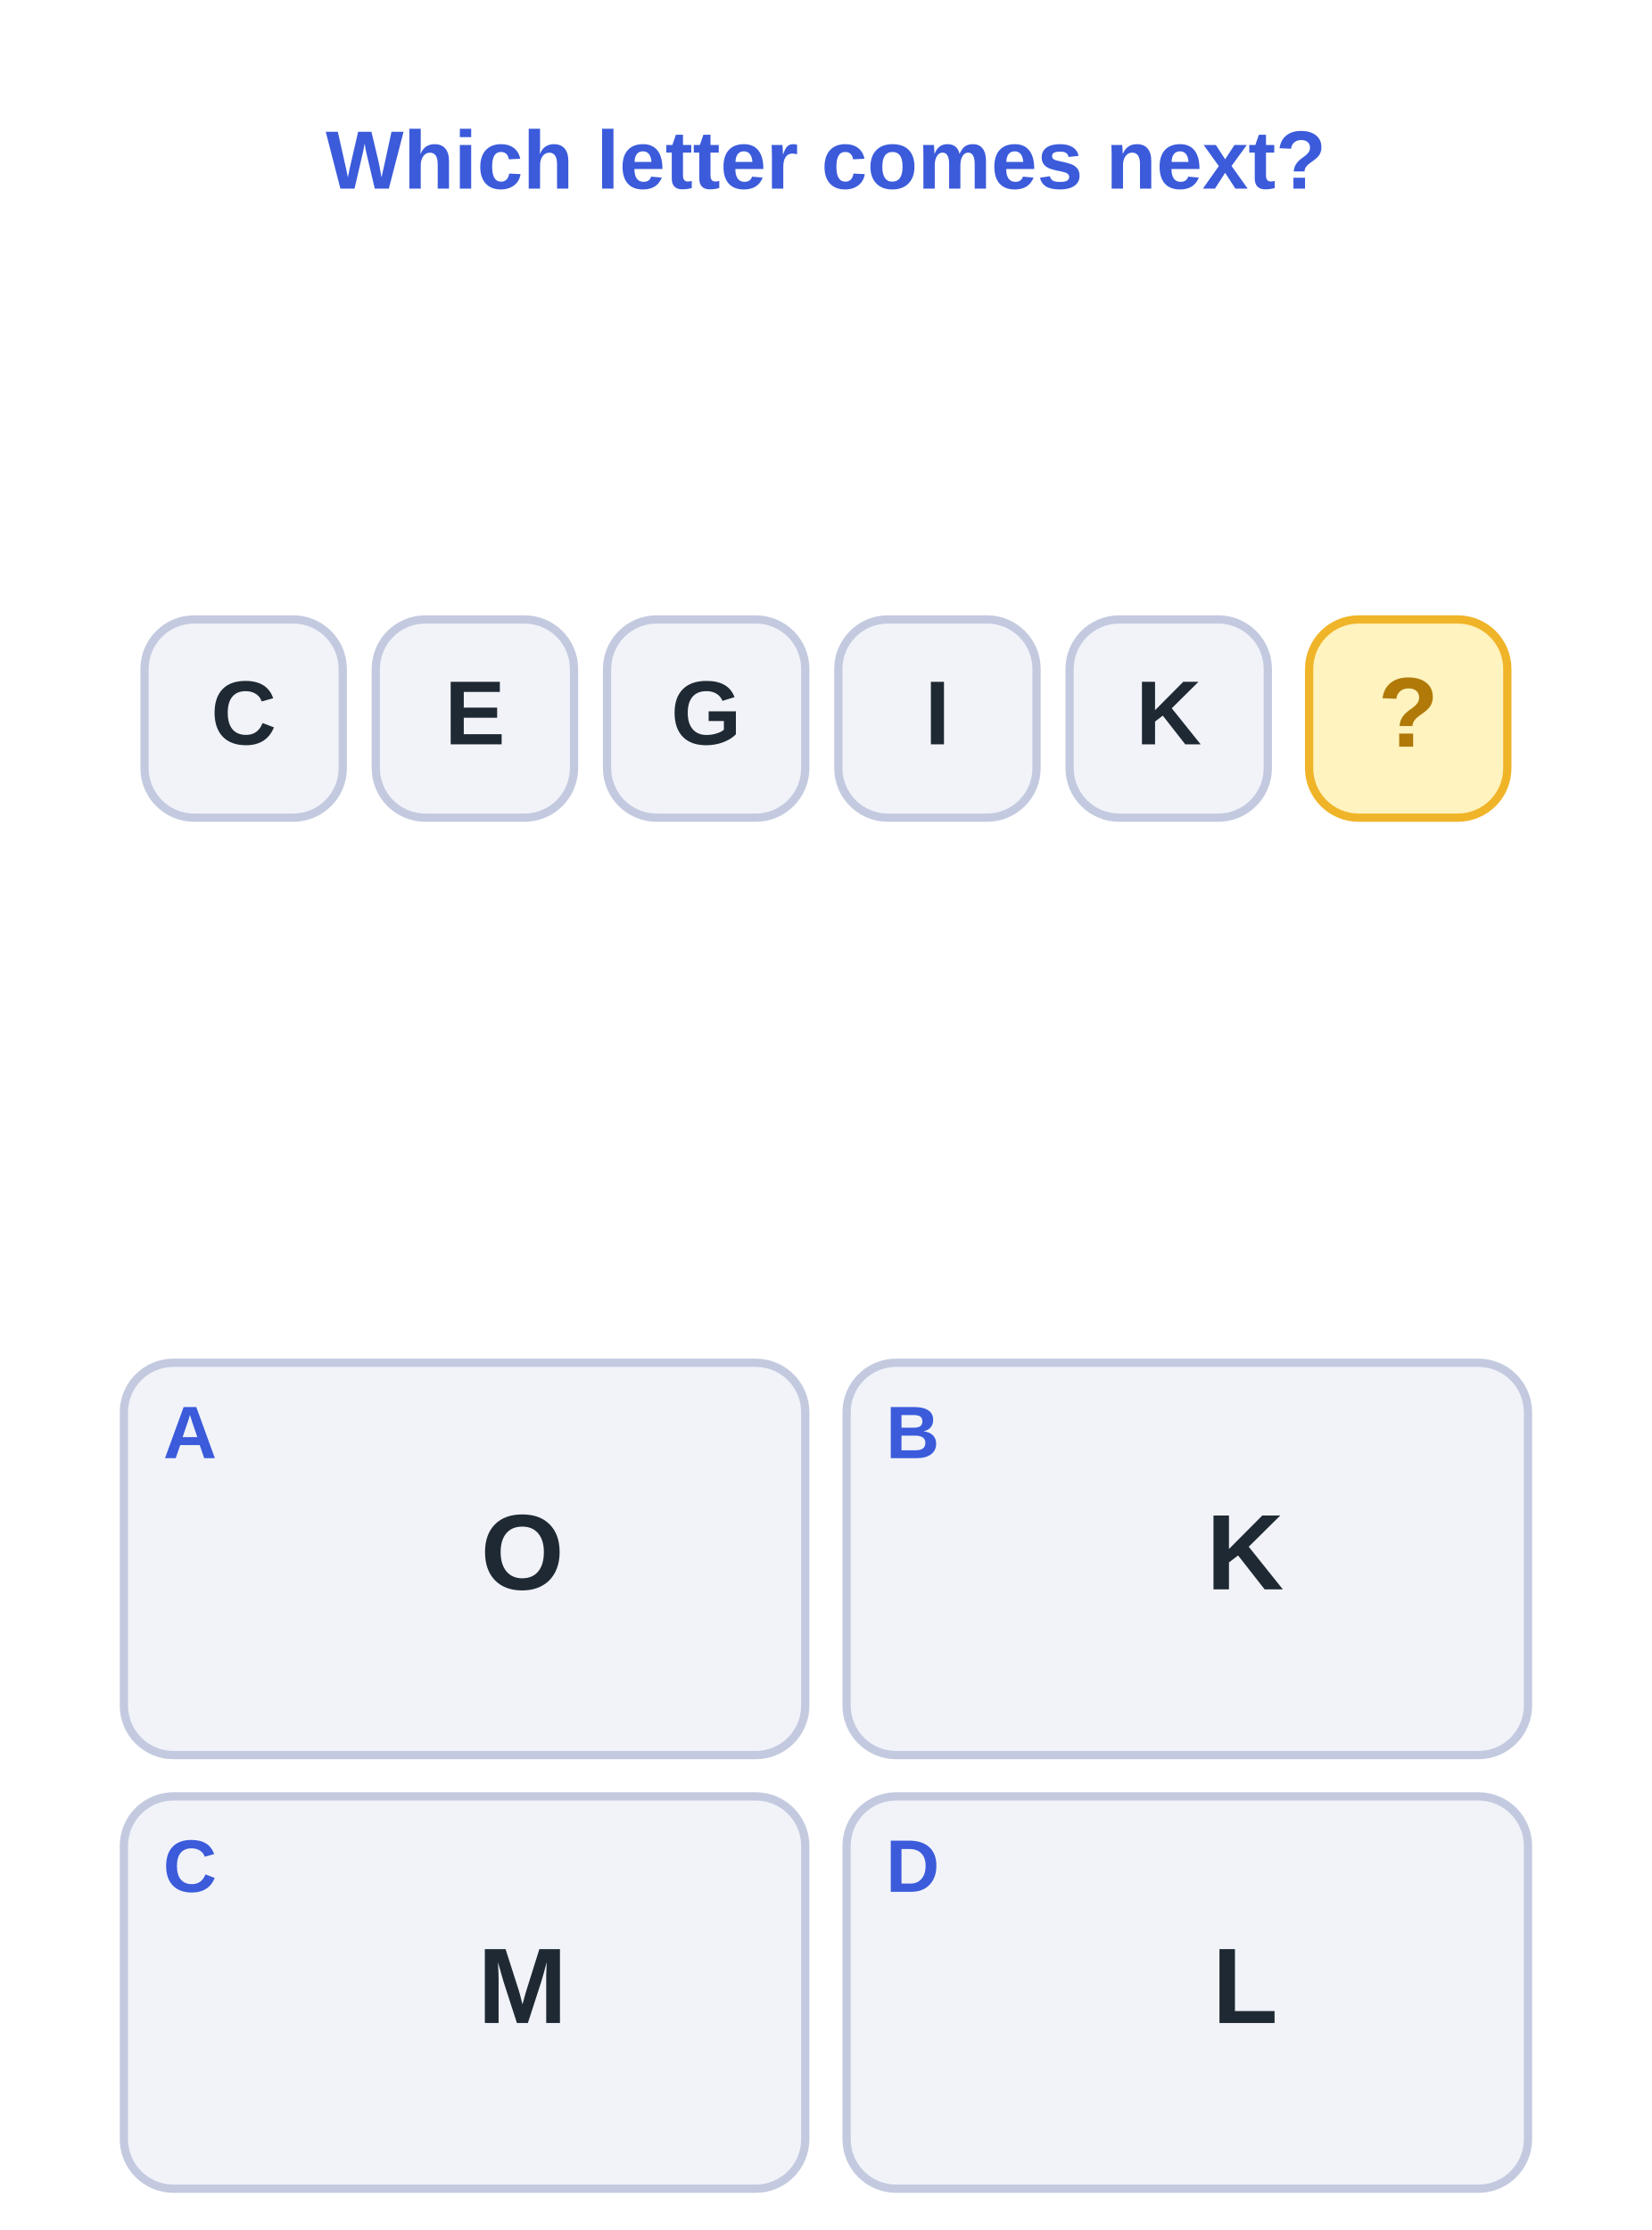
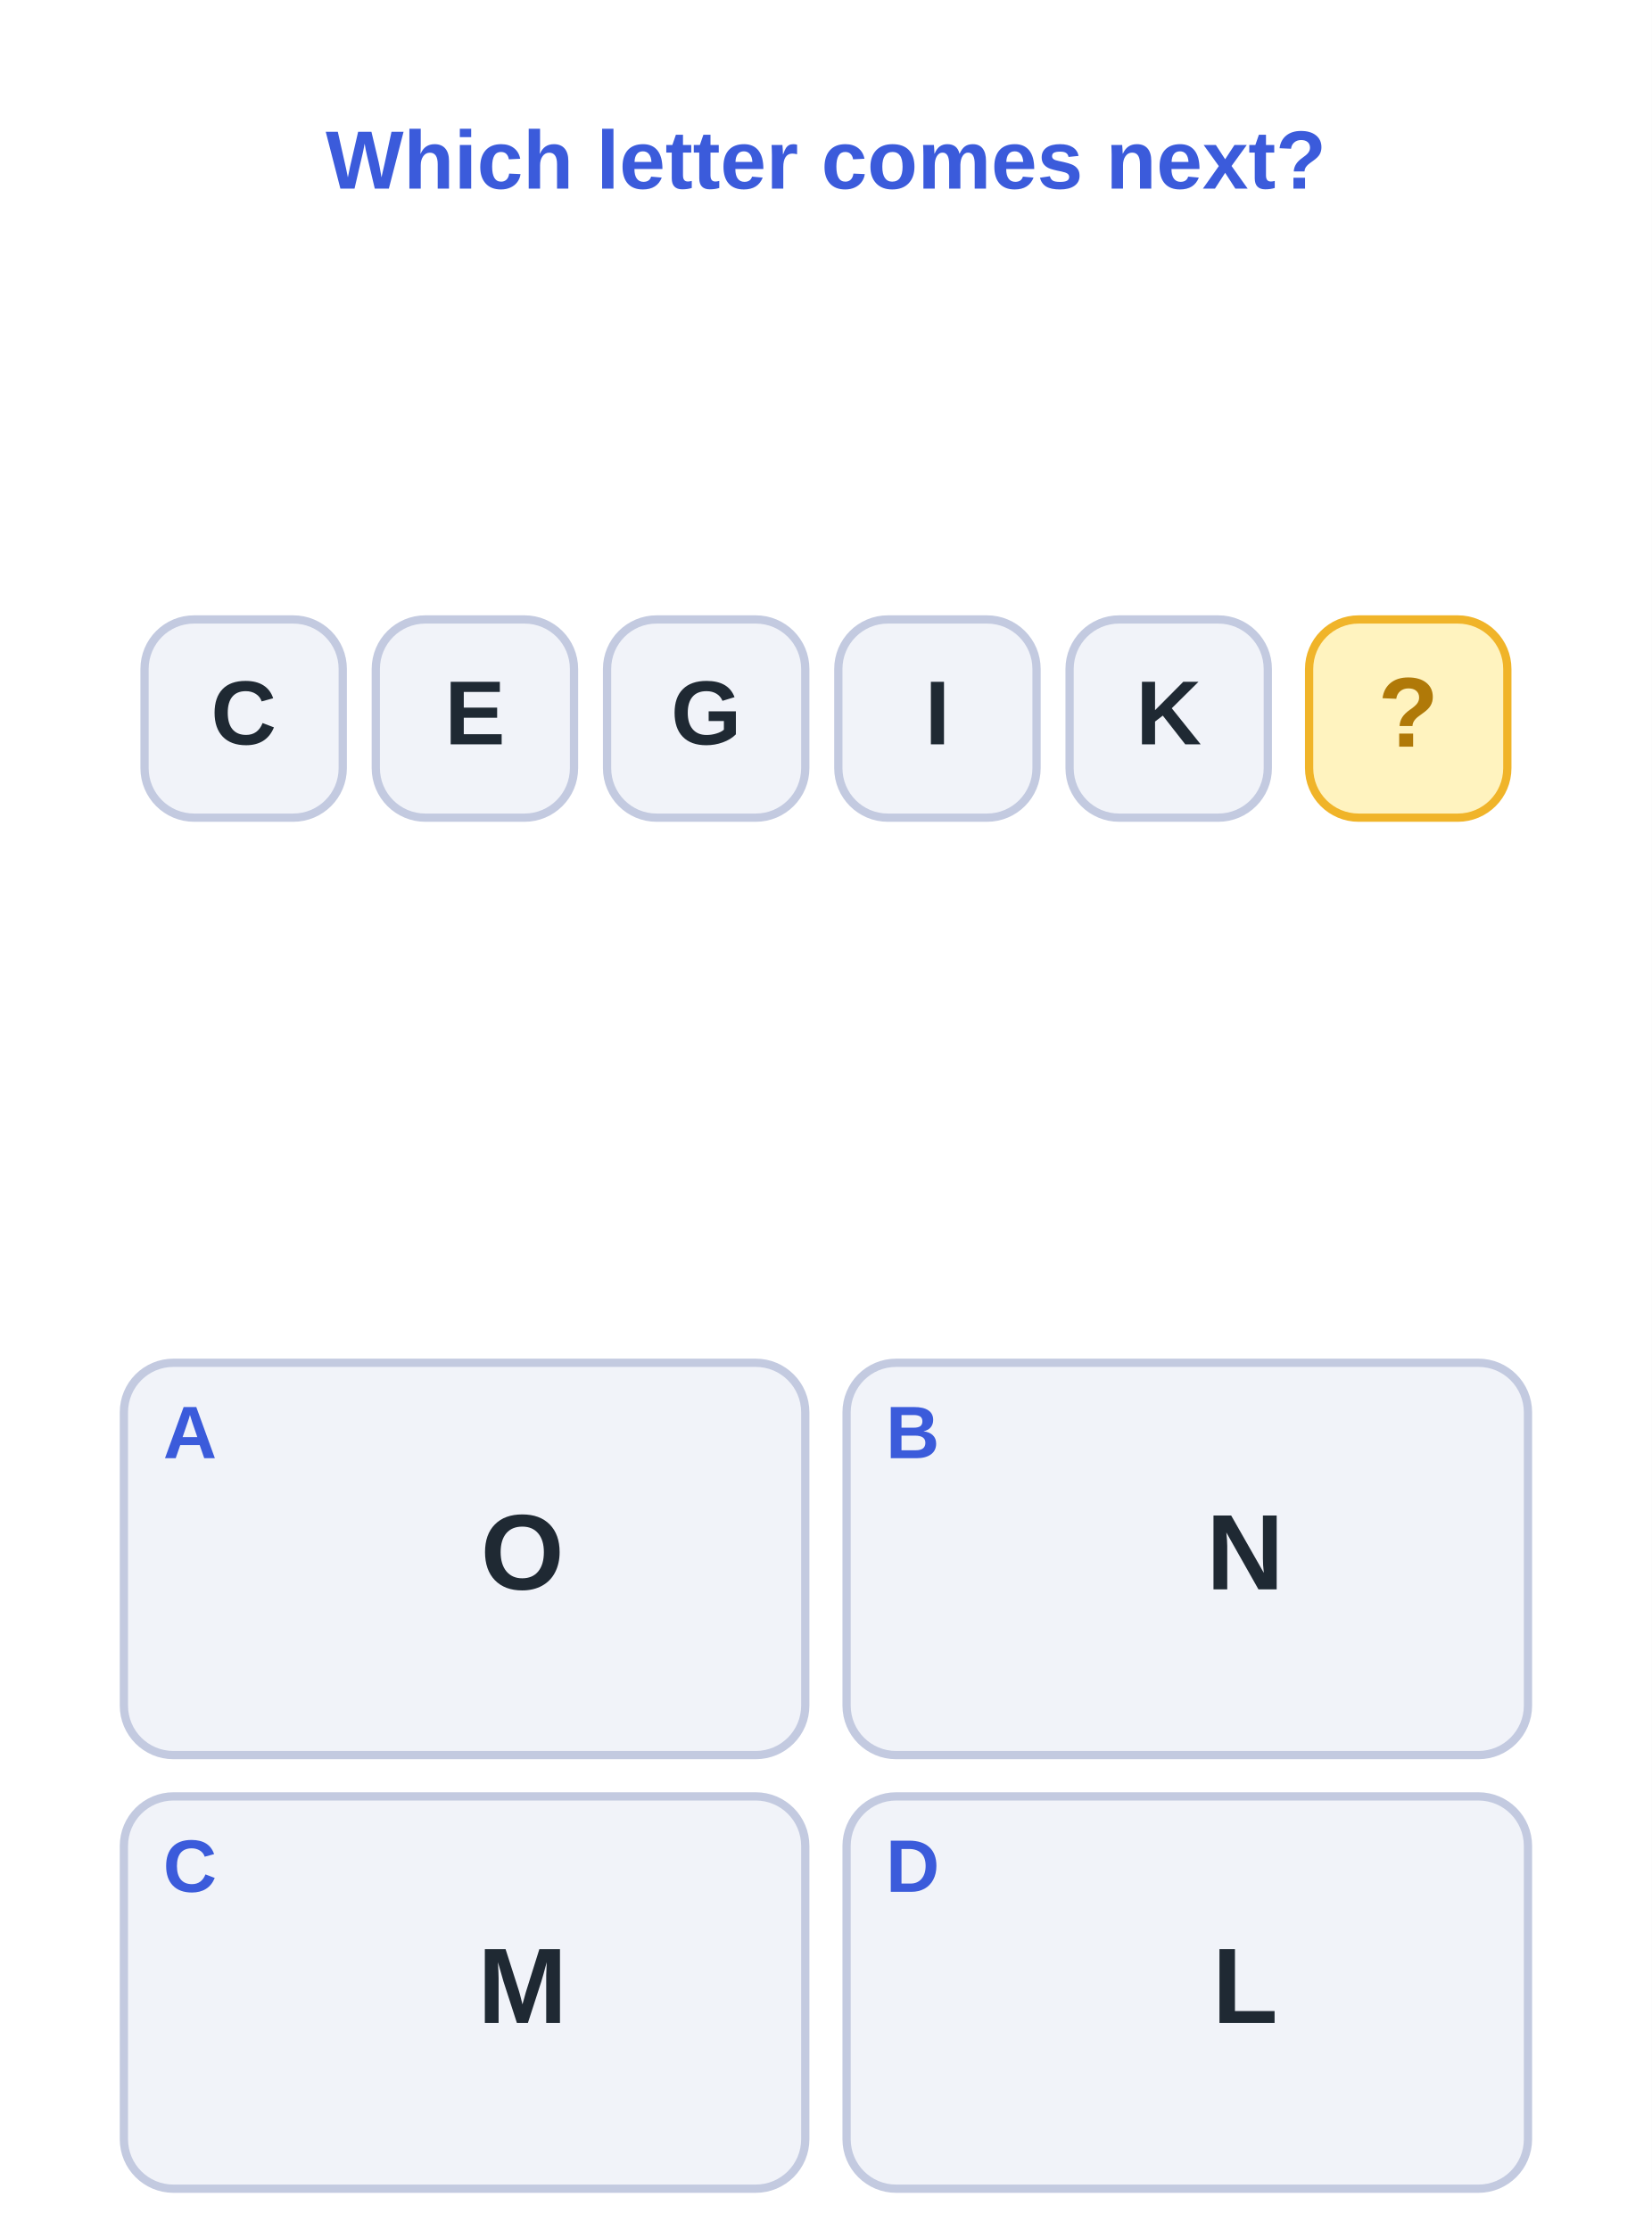
<svg xmlns="http://www.w3.org/2000/svg" viewBox="0 0 400 540" width="400" height="540" font-family="Verdana,Arial,sans-serif">
  <rect x="0" y="0" width="400" height="540" fill="#ffffff" />
  <text x="200.0" y="40" font-size="20" fill="#3b5bdb" text-anchor="middle" font-weight="bold" dominant-baseline="middle">Which letter comes next?</text>
  <rect x="35.0" y="150" width="48" height="48" rx="12" fill="#f1f3f9" stroke="#c3cae0" stroke-width="2" />
  <text x="59.0" y="174" font-size="22" fill="#1f2933" text-anchor="middle" font-weight="bold" dominant-baseline="middle">C</text>
  <rect x="91.0" y="150" width="48" height="48" rx="12" fill="#f1f3f9" stroke="#c3cae0" stroke-width="2" />
  <text x="115.0" y="174" font-size="22" fill="#1f2933" text-anchor="middle" font-weight="bold" dominant-baseline="middle">E</text>
  <rect x="147.0" y="150" width="48" height="48" rx="12" fill="#f1f3f9" stroke="#c3cae0" stroke-width="2" />
  <text x="171.0" y="174" font-size="22" fill="#1f2933" text-anchor="middle" font-weight="bold" dominant-baseline="middle">G</text>
  <rect x="203.0" y="150" width="48" height="48" rx="12" fill="#f1f3f9" stroke="#c3cae0" stroke-width="2" />
  <text x="227.0" y="174" font-size="22" fill="#1f2933" text-anchor="middle" font-weight="bold" dominant-baseline="middle">I</text>
  <rect x="259.0" y="150" width="48" height="48" rx="12" fill="#f1f3f9" stroke="#c3cae0" stroke-width="2" />
  <text x="283.0" y="174" font-size="22" fill="#1f2933" text-anchor="middle" font-weight="bold" dominant-baseline="middle">K</text>
  <rect x="317.0" y="150" width="48" height="48" rx="12" fill="#fff3bf" stroke="#f0b429" stroke-width="2" />
  <text x="341.0" y="174" font-size="24" fill="#b07908" text-anchor="middle" font-weight="bold" dominant-baseline="middle">?</text>
  <rect x="30" y="330" width="165" height="95" rx="12" fill="#f1f3f9" stroke="#c3cae0" stroke-width="2" />
  <text x="46" y="348" font-size="18" fill="#3b5bdb" text-anchor="middle" font-weight="bold" dominant-baseline="middle">A</text>
  <text x="126.5" y="377.5" font-size="26" fill="#1f2933" text-anchor="middle" font-weight="bold" dominant-baseline="middle">O</text>
  <rect x="205" y="330" width="165" height="95" rx="12" fill="#f1f3f9" stroke="#c3cae0" stroke-width="2" />
  <text x="221" y="348" font-size="18" fill="#3b5bdb" text-anchor="middle" font-weight="bold" dominant-baseline="middle">B</text>
-   <text x="301.5" y="377.5" font-size="26" fill="#1f2933" text-anchor="middle" font-weight="bold" dominant-baseline="middle">K</text>
+   <text x="301.5" y="377.5" font-size="26" fill="#1f2933" text-anchor="middle" font-weight="bold" dominant-baseline="middle">N</text>
  <rect x="30" y="435" width="165" height="95" rx="12" fill="#f1f3f9" stroke="#c3cae0" stroke-width="2" />
  <text x="46" y="453" font-size="18" fill="#3b5bdb" text-anchor="middle" font-weight="bold" dominant-baseline="middle">C</text>
  <text x="126.5" y="482.5" font-size="26" fill="#1f2933" text-anchor="middle" font-weight="bold" dominant-baseline="middle">M</text>
  <rect x="205" y="435" width="165" height="95" rx="12" fill="#f1f3f9" stroke="#c3cae0" stroke-width="2" />
  <text x="221" y="453" font-size="18" fill="#3b5bdb" text-anchor="middle" font-weight="bold" dominant-baseline="middle">D</text>
  <text x="301.5" y="482.5" font-size="26" fill="#1f2933" text-anchor="middle" font-weight="bold" dominant-baseline="middle">L</text>
</svg>
